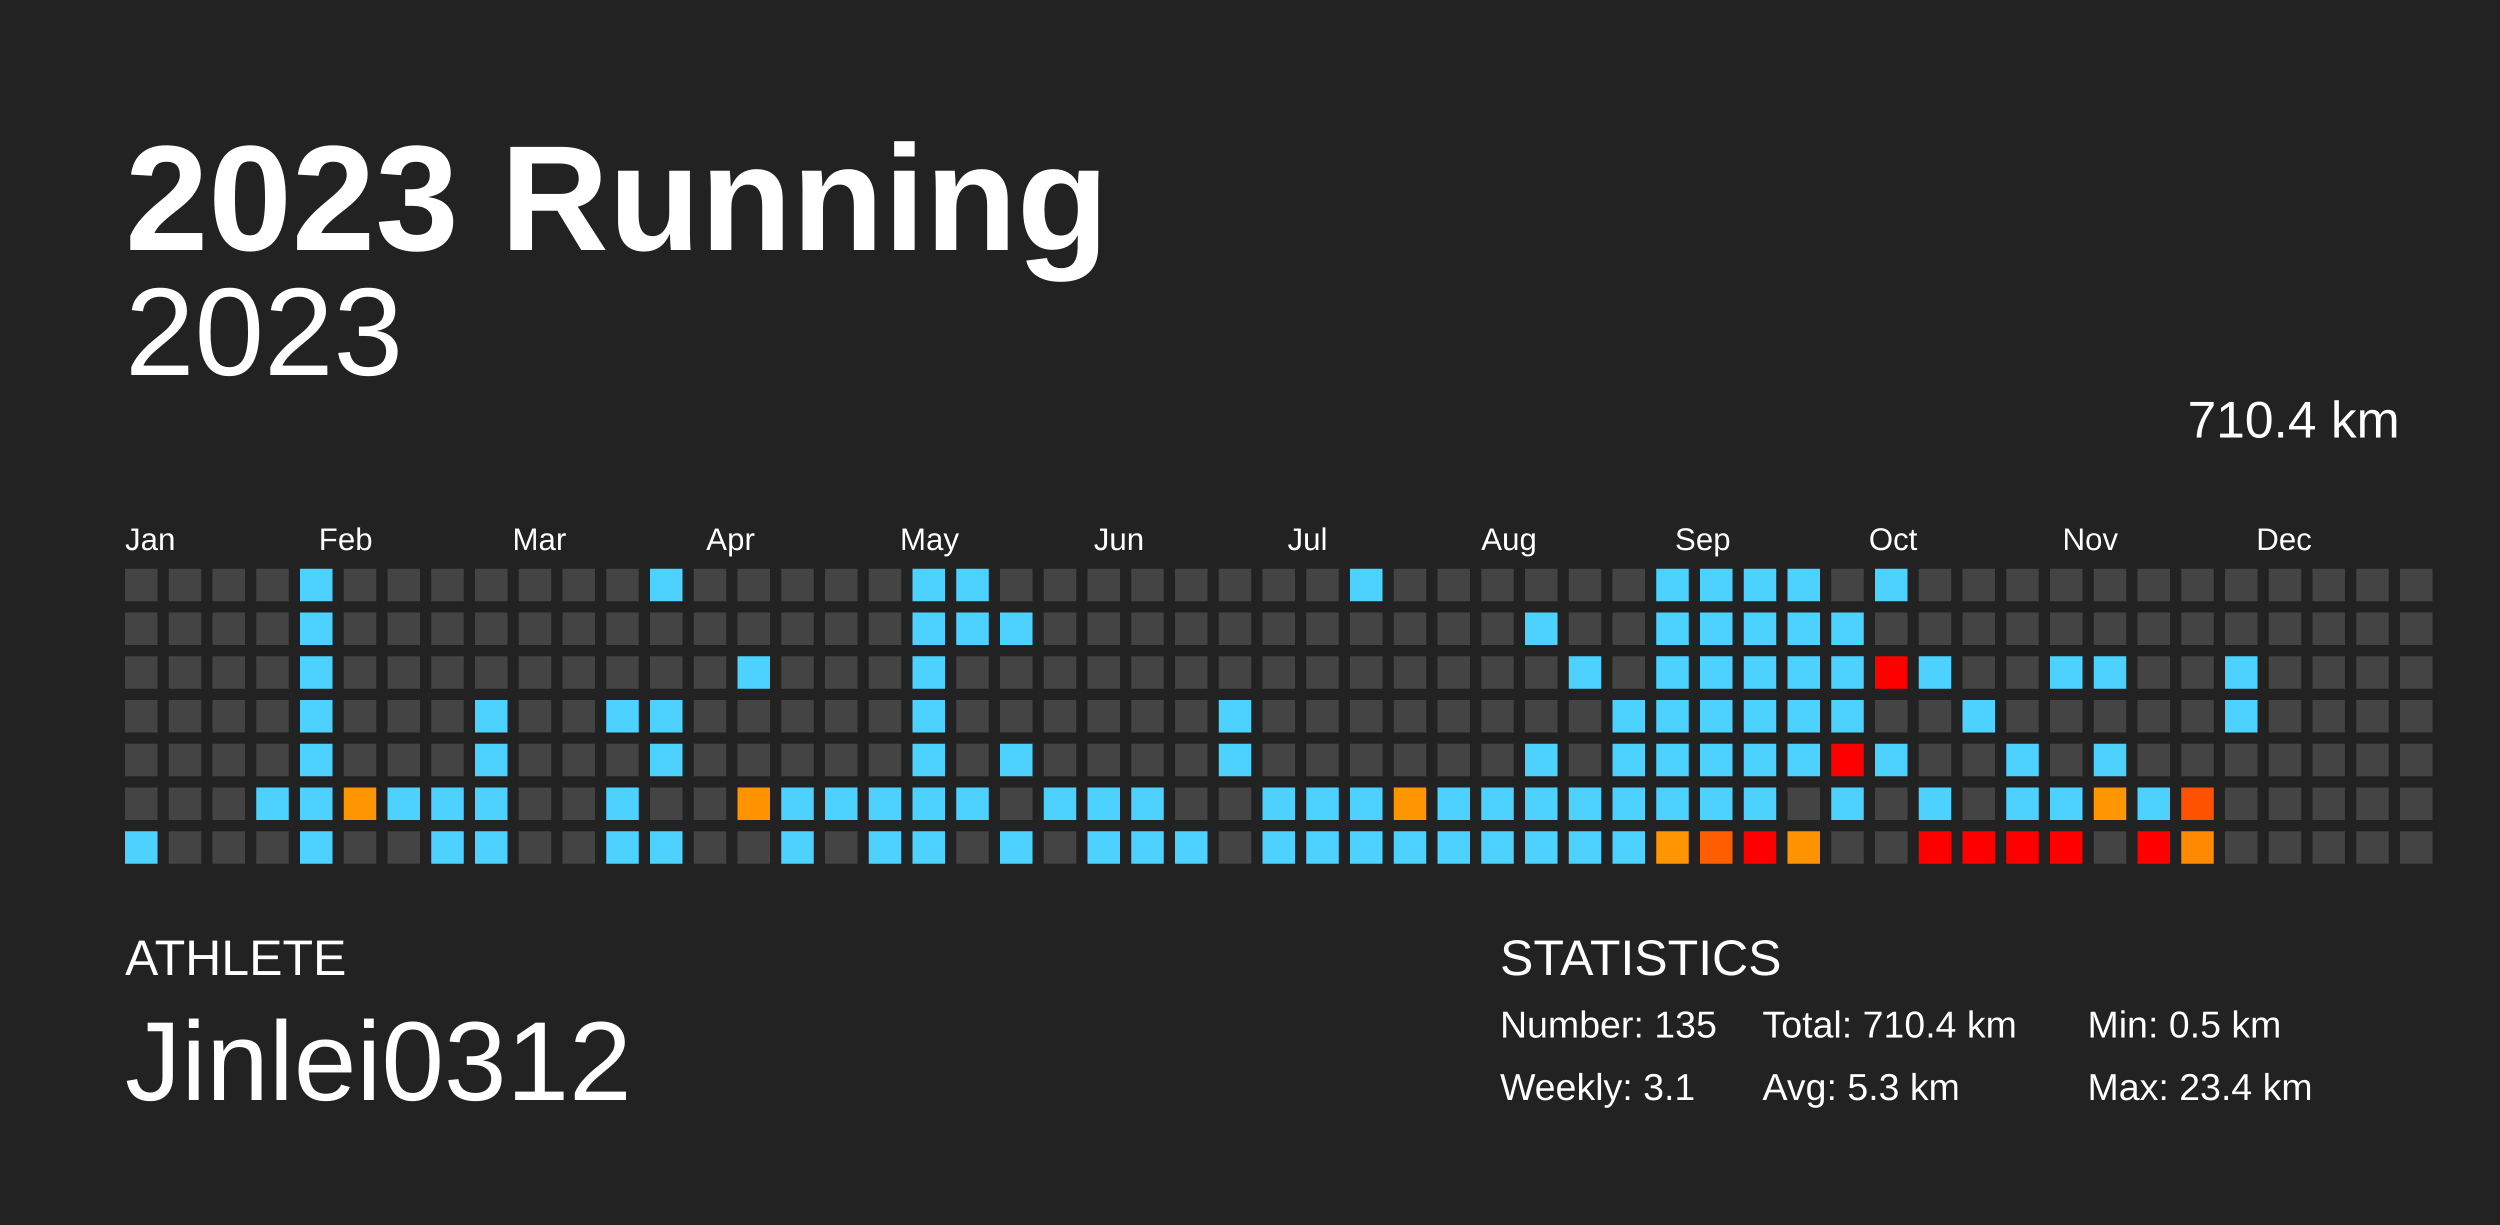
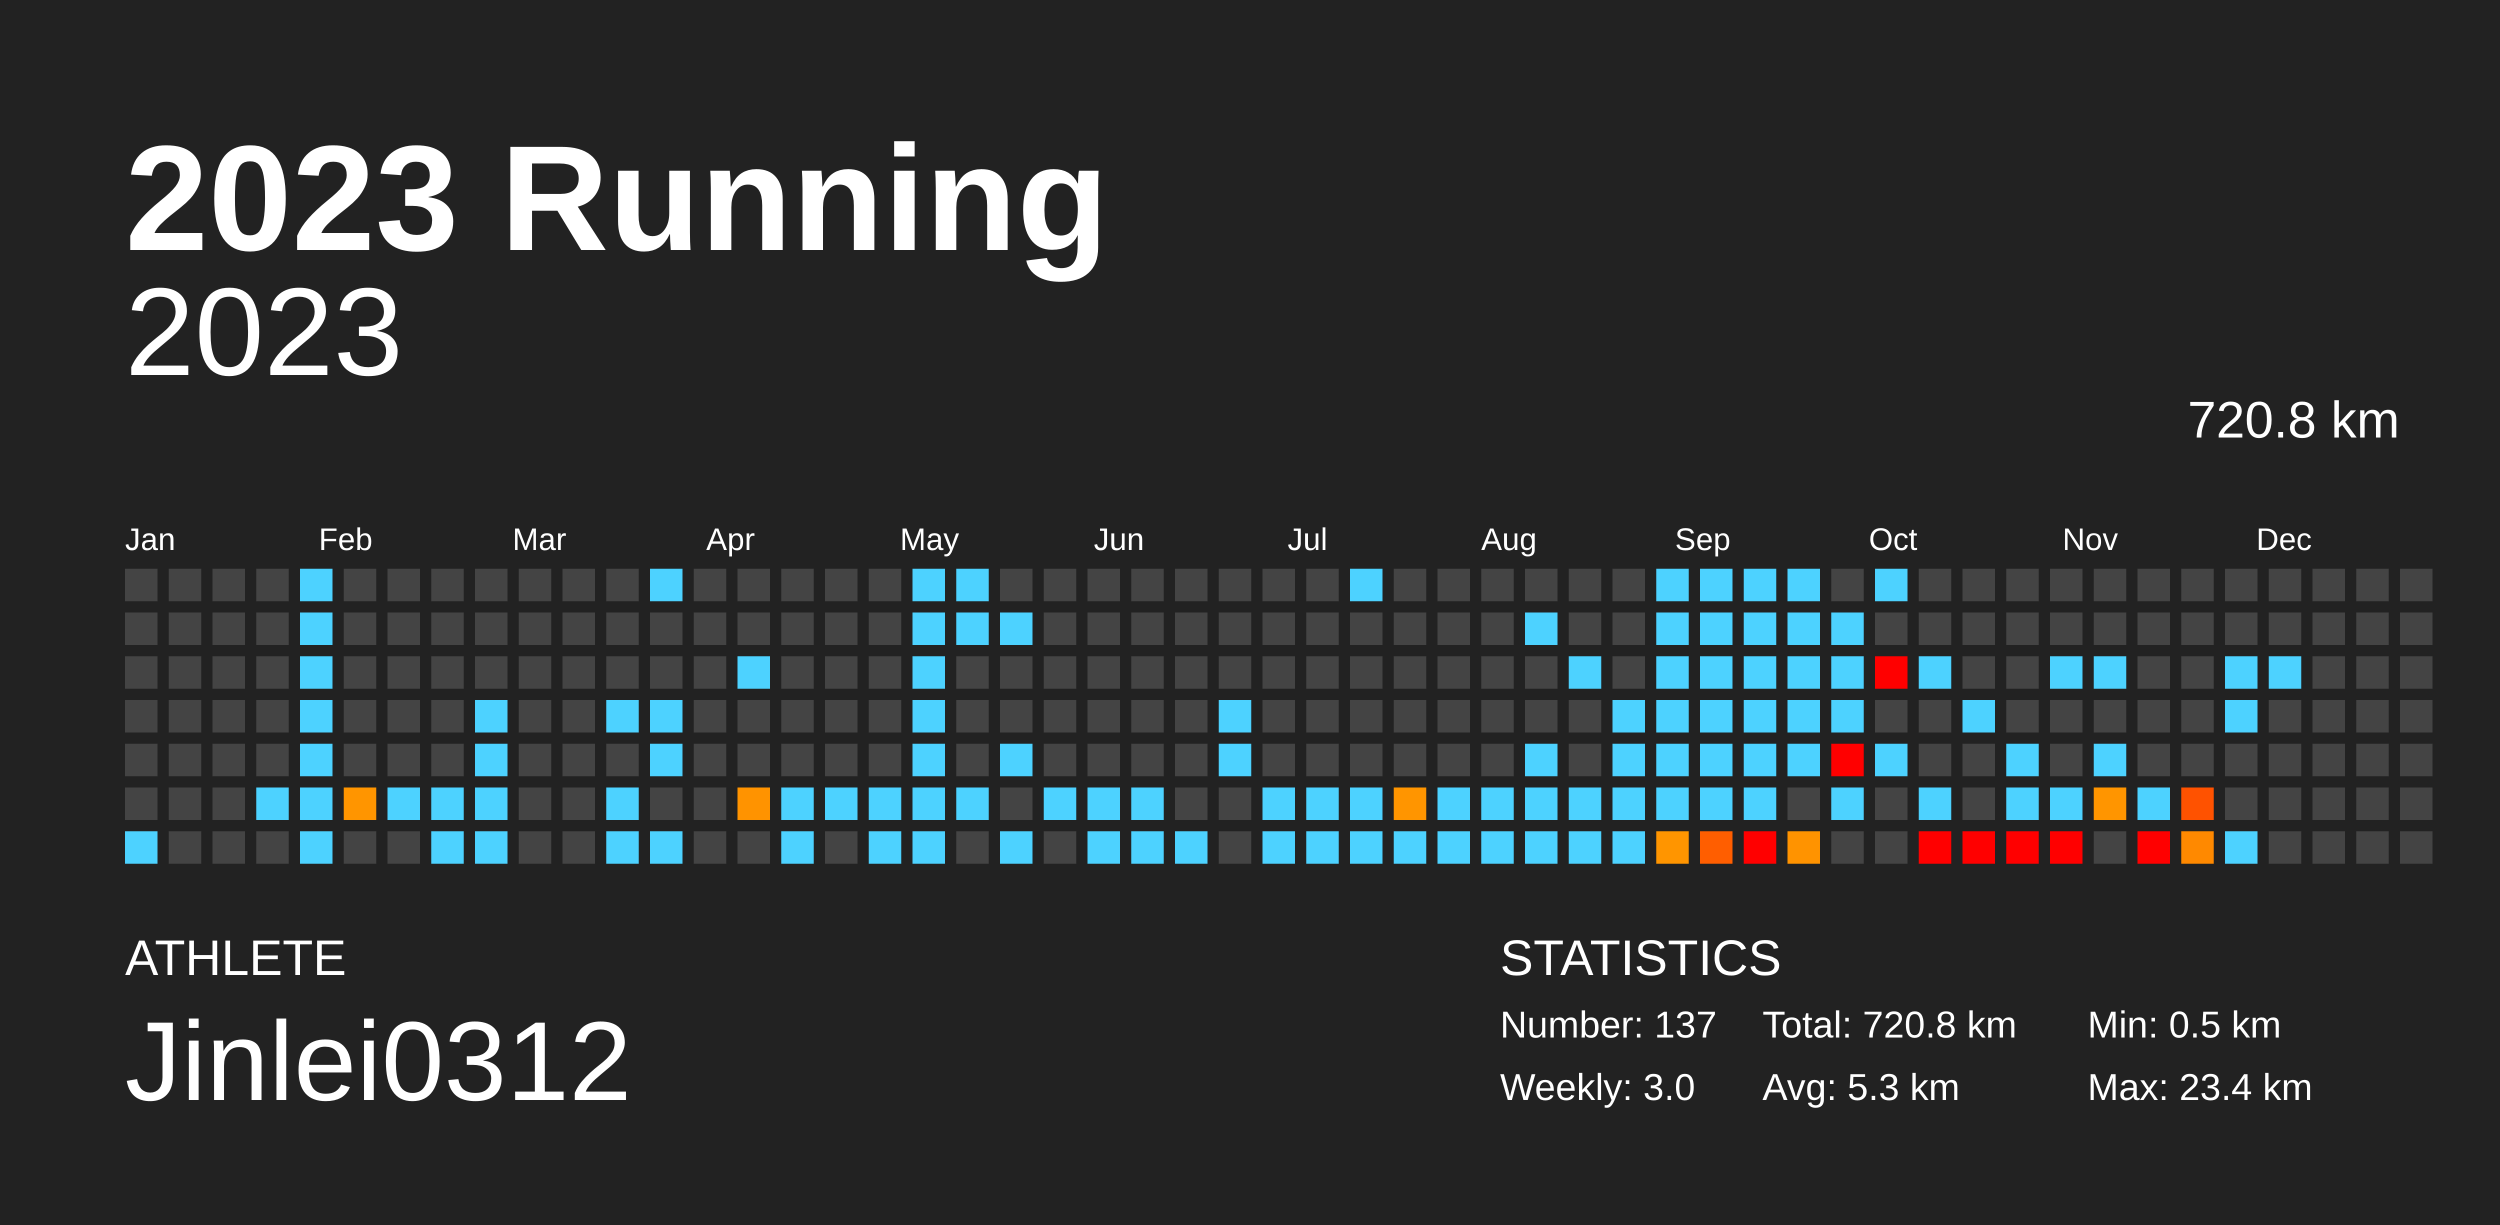
<svg xmlns="http://www.w3.org/2000/svg" baseProfile="full" height="98mm" version="1.1" viewBox="0,0,200,98" width="200mm">
  <defs />
  <rect fill="#222222" height="98" width="200" x="0" y="0" />
  <text fill="#FFFFFF" style="font-size:12px; font-family:Arial; font-weight:bold;" x="10" y="20">2023 Running</text>
  <text fill="#FFFFFF" style="font-size:4px; font-family:Arial" x="10" y="78">ATHLETE</text>
  <text fill="#FFFFFF" style="font-size:9px; font-family:Arial" x="10" y="88">Jinlei0312</text>
  <text fill="#FFFFFF" style="font-size:4px; font-family:Arial" x="120" y="78">STATISTICS</text>
-   <text fill="#FFFFFF" style="font-size:3px; font-family:Arial" x="120" y="83">Number: 135</text>
-   <text fill="#FFFFFF" style="font-size:3px; font-family:Arial" x="120" y="88">Weekly: 3.1</text>
-   <text fill="#FFFFFF" style="font-size:3px; font-family:Arial" x="141" y="83">Total: 710.4 km</text>
+   <text fill="#FFFFFF" style="font-size:3px; font-family:Arial" x="120" y="83">Number: 137</text>
+   <text fill="#FFFFFF" style="font-size:3px; font-family:Arial" x="120" y="88">Weekly: 3.0</text>
+   <text fill="#FFFFFF" style="font-size:3px; font-family:Arial" x="141" y="83">Total: 720.8 km</text>
  <text fill="#FFFFFF" style="font-size:3px; font-family:Arial" x="141" y="88">Avg: 5.3 km</text>
  <text fill="#FFFFFF" style="font-size:3px; font-family:Arial" x="167" y="83">Min: 0.5 km</text>
  <text fill="#FFFFFF" style="font-size:3px; font-family:Arial" x="167" y="88">Max: 23.4 km</text>
  <text alignment-baseline="hanging" fill="#FFFFFF" style="font-size:10.0px; font-family:Arial;" x="10" y="30">2023</text>
-   <text alignment-baseline="hanging" fill="#FFFFFF" style="font-size:4.125px; font-family:Arial;" x="175" y="35">710.4 km</text>
+   <text alignment-baseline="hanging" fill="#FFFFFF" style="font-size:4.125px; font-family:Arial;" x="175" y="35">720.8 km</text>
  <text fill="#FFFFFF" style="font-size:2.5px; font-family:Arial" x="10.0" y="44">Jan</text>
  <text fill="#FFFFFF" style="font-size:2.5px; font-family:Arial" x="25.5" y="44">Feb</text>
  <text fill="#FFFFFF" style="font-size:2.5px; font-family:Arial" x="41.0" y="44">Mar</text>
  <text fill="#FFFFFF" style="font-size:2.5px; font-family:Arial" x="56.5" y="44">Apr</text>
  <text fill="#FFFFFF" style="font-size:2.5px; font-family:Arial" x="72.0" y="44">May</text>
  <text fill="#FFFFFF" style="font-size:2.5px; font-family:Arial" x="87.5" y="44">Jun</text>
  <text fill="#FFFFFF" style="font-size:2.5px; font-family:Arial" x="103.0" y="44">Jul</text>
  <text fill="#FFFFFF" style="font-size:2.5px; font-family:Arial" x="118.5" y="44">Aug</text>
  <text fill="#FFFFFF" style="font-size:2.5px; font-family:Arial" x="134.0" y="44">Sep</text>
  <text fill="#FFFFFF" style="font-size:2.5px; font-family:Arial" x="149.5" y="44">Oct</text>
  <text fill="#FFFFFF" style="font-size:2.5px; font-family:Arial" x="165.0" y="44">Nov</text>
  <text fill="#FFFFFF" style="font-size:2.5px; font-family:Arial" x="180.5" y="44">Dec</text>
  <rect fill="#444444" height="2.6" width="2.6" x="10.0" y="45.5" />
  <rect fill="#444444" height="2.6" width="2.6" x="10.0" y="49.0" />
  <rect fill="#444444" height="2.6" width="2.6" x="10.0" y="52.5" />
  <rect fill="#444444" height="2.6" width="2.6" x="10.0" y="56.0" />
  <rect fill="#444444" height="2.6" width="2.6" x="10.0" y="59.5" />
  <rect fill="#444444" height="2.6" width="2.6" x="10.0" y="63.0" />
  <rect fill="#4dd2ff" height="2.6" width="2.6" x="10.0" y="66.5" />
  <rect fill="#444444" height="2.6" width="2.6" x="13.5" y="45.5" />
  <rect fill="#444444" height="2.6" width="2.6" x="13.5" y="49.0" />
  <rect fill="#444444" height="2.6" width="2.6" x="13.5" y="52.5" />
  <rect fill="#444444" height="2.6" width="2.6" x="13.5" y="56.0" />
  <rect fill="#444444" height="2.6" width="2.6" x="13.5" y="59.5" />
  <rect fill="#444444" height="2.6" width="2.6" x="13.5" y="63.0" />
  <rect fill="#444444" height="2.6" width="2.6" x="13.5" y="66.5" />
  <rect fill="#444444" height="2.6" width="2.6" x="17.0" y="45.5" />
  <rect fill="#444444" height="2.6" width="2.6" x="17.0" y="49.0" />
  <rect fill="#444444" height="2.6" width="2.6" x="17.0" y="52.5" />
  <rect fill="#444444" height="2.6" width="2.6" x="17.0" y="56.0" />
  <rect fill="#444444" height="2.6" width="2.6" x="17.0" y="59.5" />
  <rect fill="#444444" height="2.6" width="2.6" x="17.0" y="63.0" />
  <rect fill="#444444" height="2.6" width="2.6" x="17.0" y="66.5" />
  <rect fill="#444444" height="2.6" width="2.6" x="20.5" y="45.5" />
  <rect fill="#444444" height="2.6" width="2.6" x="20.5" y="49.0" />
  <rect fill="#444444" height="2.6" width="2.6" x="20.5" y="52.5" />
  <rect fill="#444444" height="2.6" width="2.6" x="20.5" y="56.0" />
  <rect fill="#444444" height="2.6" width="2.6" x="20.5" y="59.5" />
  <rect fill="#4dd2ff" height="2.6" width="2.6" x="20.5" y="63.0" />
  <rect fill="#444444" height="2.6" width="2.6" x="20.5" y="66.5" />
  <rect fill="#4dd2ff" height="2.6" width="2.6" x="24.0" y="45.5" />
  <rect fill="#4dd2ff" height="2.6" width="2.6" x="24.0" y="49.0" />
  <rect fill="#4dd2ff" height="2.6" width="2.6" x="24.0" y="52.5" />
  <rect fill="#4dd2ff" height="2.6" width="2.6" x="24.0" y="56.0" />
  <rect fill="#4dd2ff" height="2.6" width="2.6" x="24.0" y="59.5" />
  <rect fill="#4dd2ff" height="2.6" width="2.6" x="24.0" y="63.0" />
  <rect fill="#4dd2ff" height="2.6" width="2.6" x="24.0" y="66.5" />
  <rect fill="#444444" height="2.6" width="2.6" x="27.5" y="45.5" />
  <rect fill="#444444" height="2.6" width="2.6" x="27.5" y="49.0" />
  <rect fill="#444444" height="2.6" width="2.6" x="27.5" y="52.5" />
  <rect fill="#444444" height="2.6" width="2.6" x="27.5" y="56.0" />
  <rect fill="#444444" height="2.6" width="2.6" x="27.5" y="59.5" />
  <rect fill="#ff9500" height="2.6" width="2.6" x="27.5" y="63.0" />
  <rect fill="#444444" height="2.6" width="2.6" x="27.5" y="66.5" />
  <rect fill="#444444" height="2.6" width="2.6" x="31.0" y="45.5" />
  <rect fill="#444444" height="2.6" width="2.6" x="31.0" y="49.0" />
  <rect fill="#444444" height="2.6" width="2.6" x="31.0" y="52.5" />
  <rect fill="#444444" height="2.6" width="2.6" x="31.0" y="56.0" />
  <rect fill="#444444" height="2.6" width="2.6" x="31.0" y="59.5" />
  <rect fill="#4dd2ff" height="2.6" width="2.6" x="31.0" y="63.0" />
  <rect fill="#444444" height="2.6" width="2.6" x="31.0" y="66.5" />
  <rect fill="#444444" height="2.6" width="2.6" x="34.5" y="45.5" />
  <rect fill="#444444" height="2.6" width="2.6" x="34.5" y="49.0" />
  <rect fill="#444444" height="2.6" width="2.6" x="34.5" y="52.5" />
  <rect fill="#444444" height="2.6" width="2.6" x="34.5" y="56.0" />
  <rect fill="#444444" height="2.6" width="2.6" x="34.5" y="59.5" />
  <rect fill="#4dd2ff" height="2.6" width="2.6" x="34.5" y="63.0" />
  <rect fill="#4dd2ff" height="2.6" width="2.6" x="34.5" y="66.5" />
  <rect fill="#444444" height="2.6" width="2.6" x="38.0" y="45.5" />
  <rect fill="#444444" height="2.6" width="2.6" x="38.0" y="49.0" />
  <rect fill="#444444" height="2.6" width="2.6" x="38.0" y="52.5" />
  <rect fill="#4dd2ff" height="2.6" width="2.6" x="38.0" y="56.0" />
  <rect fill="#4dd2ff" height="2.6" width="2.6" x="38.0" y="59.5" />
  <rect fill="#4dd2ff" height="2.6" width="2.6" x="38.0" y="63.0" />
  <rect fill="#4dd2ff" height="2.6" width="2.6" x="38.0" y="66.5" />
  <rect fill="#444444" height="2.6" width="2.6" x="41.5" y="45.5" />
  <rect fill="#444444" height="2.6" width="2.6" x="41.5" y="49.0" />
  <rect fill="#444444" height="2.6" width="2.6" x="41.5" y="52.5" />
  <rect fill="#444444" height="2.6" width="2.6" x="41.5" y="56.0" />
  <rect fill="#444444" height="2.6" width="2.6" x="41.5" y="59.5" />
  <rect fill="#444444" height="2.6" width="2.6" x="41.5" y="63.0" />
  <rect fill="#444444" height="2.6" width="2.6" x="41.5" y="66.5" />
  <rect fill="#444444" height="2.6" width="2.6" x="45.0" y="45.5" />
  <rect fill="#444444" height="2.6" width="2.6" x="45.0" y="49.0" />
  <rect fill="#444444" height="2.6" width="2.6" x="45.0" y="52.5" />
  <rect fill="#444444" height="2.6" width="2.6" x="45.0" y="56.0" />
  <rect fill="#444444" height="2.6" width="2.6" x="45.0" y="59.5" />
  <rect fill="#444444" height="2.6" width="2.6" x="45.0" y="63.0" />
  <rect fill="#444444" height="2.6" width="2.6" x="45.0" y="66.5" />
  <rect fill="#444444" height="2.6" width="2.6" x="48.5" y="45.5" />
  <rect fill="#444444" height="2.6" width="2.6" x="48.5" y="49.0" />
  <rect fill="#444444" height="2.6" width="2.6" x="48.5" y="52.5" />
  <rect fill="#4dd2ff" height="2.6" width="2.6" x="48.5" y="56.0" />
  <rect fill="#444444" height="2.6" width="2.6" x="48.5" y="59.5" />
  <rect fill="#4dd2ff" height="2.6" width="2.6" x="48.5" y="63.0" />
  <rect fill="#4dd2ff" height="2.6" width="2.6" x="48.5" y="66.5" />
  <rect fill="#4dd2ff" height="2.6" width="2.6" x="52.0" y="45.5" />
  <rect fill="#444444" height="2.6" width="2.6" x="52.0" y="49.0" />
  <rect fill="#444444" height="2.6" width="2.6" x="52.0" y="52.5" />
  <rect fill="#4dd2ff" height="2.6" width="2.6" x="52.0" y="56.0" />
  <rect fill="#4dd2ff" height="2.6" width="2.6" x="52.0" y="59.5" />
  <rect fill="#444444" height="2.6" width="2.6" x="52.0" y="63.0" />
  <rect fill="#4dd2ff" height="2.6" width="2.6" x="52.0" y="66.5" />
  <rect fill="#444444" height="2.6" width="2.6" x="55.5" y="45.5" />
  <rect fill="#444444" height="2.6" width="2.6" x="55.5" y="49.0" />
  <rect fill="#444444" height="2.6" width="2.6" x="55.5" y="52.5" />
  <rect fill="#444444" height="2.6" width="2.6" x="55.5" y="56.0" />
  <rect fill="#444444" height="2.6" width="2.6" x="55.5" y="59.5" />
  <rect fill="#444444" height="2.6" width="2.6" x="55.5" y="63.0" />
  <rect fill="#444444" height="2.6" width="2.6" x="55.5" y="66.5" />
  <rect fill="#444444" height="2.6" width="2.6" x="59.0" y="45.5" />
  <rect fill="#444444" height="2.6" width="2.6" x="59.0" y="49.0" />
  <rect fill="#4dd2ff" height="2.6" width="2.6" x="59.0" y="52.5" />
  <rect fill="#444444" height="2.6" width="2.6" x="59.0" y="56.0" />
  <rect fill="#444444" height="2.6" width="2.6" x="59.0" y="59.5" />
  <rect fill="#ff9300" height="2.6" width="2.6" x="59.0" y="63.0" />
  <rect fill="#444444" height="2.6" width="2.6" x="59.0" y="66.5" />
  <rect fill="#444444" height="2.6" width="2.6" x="62.5" y="45.5" />
  <rect fill="#444444" height="2.6" width="2.6" x="62.5" y="49.0" />
  <rect fill="#444444" height="2.6" width="2.6" x="62.5" y="52.5" />
  <rect fill="#444444" height="2.6" width="2.6" x="62.5" y="56.0" />
  <rect fill="#444444" height="2.6" width="2.6" x="62.5" y="59.5" />
  <rect fill="#4dd2ff" height="2.6" width="2.6" x="62.5" y="63.0" />
  <rect fill="#4dd2ff" height="2.6" width="2.6" x="62.5" y="66.5" />
  <rect fill="#444444" height="2.6" width="2.6" x="66.0" y="45.5" />
  <rect fill="#444444" height="2.6" width="2.6" x="66.0" y="49.0" />
  <rect fill="#444444" height="2.6" width="2.6" x="66.0" y="52.5" />
  <rect fill="#444444" height="2.6" width="2.6" x="66.0" y="56.0" />
  <rect fill="#444444" height="2.6" width="2.6" x="66.0" y="59.5" />
  <rect fill="#4dd2ff" height="2.6" width="2.6" x="66.0" y="63.0" />
  <rect fill="#444444" height="2.6" width="2.6" x="66.0" y="66.5" />
  <rect fill="#444444" height="2.6" width="2.6" x="69.5" y="45.5" />
  <rect fill="#444444" height="2.6" width="2.6" x="69.5" y="49.0" />
  <rect fill="#444444" height="2.6" width="2.6" x="69.5" y="52.5" />
  <rect fill="#444444" height="2.6" width="2.6" x="69.5" y="56.0" />
  <rect fill="#444444" height="2.6" width="2.6" x="69.5" y="59.5" />
  <rect fill="#4dd2ff" height="2.6" width="2.6" x="69.5" y="63.0" />
  <rect fill="#4dd2ff" height="2.6" width="2.6" x="69.5" y="66.5" />
  <rect fill="#4dd2ff" height="2.6" width="2.6" x="73.0" y="45.5" />
  <rect fill="#4dd2ff" height="2.6" width="2.6" x="73.0" y="49.0" />
  <rect fill="#4dd2ff" height="2.6" width="2.6" x="73.0" y="52.5" />
  <rect fill="#4dd2ff" height="2.6" width="2.6" x="73.0" y="56.0" />
  <rect fill="#4dd2ff" height="2.6" width="2.6" x="73.0" y="59.5" />
  <rect fill="#4dd2ff" height="2.6" width="2.6" x="73.0" y="63.0" />
  <rect fill="#4dd2ff" height="2.6" width="2.6" x="73.0" y="66.5" />
  <rect fill="#4dd2ff" height="2.6" width="2.6" x="76.5" y="45.5" />
  <rect fill="#4dd2ff" height="2.6" width="2.6" x="76.5" y="49.0" />
  <rect fill="#444444" height="2.6" width="2.6" x="76.5" y="52.5" />
  <rect fill="#444444" height="2.6" width="2.6" x="76.5" y="56.0" />
  <rect fill="#444444" height="2.6" width="2.6" x="76.5" y="59.5" />
  <rect fill="#4dd2ff" height="2.6" width="2.6" x="76.5" y="63.0" />
  <rect fill="#444444" height="2.6" width="2.6" x="76.5" y="66.5" />
  <rect fill="#444444" height="2.6" width="2.6" x="80.0" y="45.5" />
  <rect fill="#4dd2ff" height="2.6" width="2.6" x="80.0" y="49.0" />
  <rect fill="#444444" height="2.6" width="2.6" x="80.0" y="52.5" />
  <rect fill="#444444" height="2.6" width="2.6" x="80.0" y="56.0" />
  <rect fill="#4dd2ff" height="2.6" width="2.6" x="80.0" y="59.5" />
  <rect fill="#444444" height="2.6" width="2.6" x="80.0" y="63.0" />
  <rect fill="#4dd2ff" height="2.6" width="2.6" x="80.0" y="66.5" />
  <rect fill="#444444" height="2.6" width="2.6" x="83.5" y="45.5" />
  <rect fill="#444444" height="2.6" width="2.6" x="83.5" y="49.0" />
  <rect fill="#444444" height="2.6" width="2.6" x="83.5" y="52.5" />
  <rect fill="#444444" height="2.6" width="2.6" x="83.5" y="56.0" />
  <rect fill="#444444" height="2.6" width="2.6" x="83.5" y="59.5" />
  <rect fill="#4dd2ff" height="2.6" width="2.6" x="83.5" y="63.0" />
  <rect fill="#444444" height="2.6" width="2.6" x="83.5" y="66.5" />
  <rect fill="#444444" height="2.6" width="2.6" x="87.0" y="45.5" />
  <rect fill="#444444" height="2.6" width="2.6" x="87.0" y="49.0" />
  <rect fill="#444444" height="2.6" width="2.6" x="87.0" y="52.5" />
  <rect fill="#444444" height="2.6" width="2.6" x="87.0" y="56.0" />
  <rect fill="#444444" height="2.6" width="2.6" x="87.0" y="59.5" />
  <rect fill="#4dd2ff" height="2.6" width="2.6" x="87.0" y="63.0" />
  <rect fill="#4dd2ff" height="2.6" width="2.6" x="87.0" y="66.5" />
  <rect fill="#444444" height="2.6" width="2.6" x="90.5" y="45.5" />
  <rect fill="#444444" height="2.6" width="2.6" x="90.5" y="49.0" />
  <rect fill="#444444" height="2.6" width="2.6" x="90.5" y="52.5" />
  <rect fill="#444444" height="2.6" width="2.6" x="90.5" y="56.0" />
  <rect fill="#444444" height="2.6" width="2.6" x="90.5" y="59.5" />
  <rect fill="#4dd2ff" height="2.6" width="2.6" x="90.5" y="63.0" />
  <rect fill="#4dd2ff" height="2.6" width="2.6" x="90.5" y="66.5" />
  <rect fill="#444444" height="2.6" width="2.6" x="94.0" y="45.5" />
  <rect fill="#444444" height="2.6" width="2.6" x="94.0" y="49.0" />
  <rect fill="#444444" height="2.6" width="2.6" x="94.0" y="52.5" />
  <rect fill="#444444" height="2.6" width="2.6" x="94.0" y="56.0" />
  <rect fill="#444444" height="2.6" width="2.6" x="94.0" y="59.5" />
  <rect fill="#444444" height="2.6" width="2.6" x="94.0" y="63.0" />
  <rect fill="#4dd2ff" height="2.6" width="2.6" x="94.0" y="66.5" />
  <rect fill="#444444" height="2.6" width="2.6" x="97.5" y="45.5" />
  <rect fill="#444444" height="2.6" width="2.6" x="97.5" y="49.0" />
  <rect fill="#444444" height="2.6" width="2.6" x="97.5" y="52.5" />
  <rect fill="#4dd2ff" height="2.6" width="2.6" x="97.5" y="56.0" />
  <rect fill="#4dd2ff" height="2.6" width="2.6" x="97.5" y="59.5" />
  <rect fill="#444444" height="2.6" width="2.6" x="97.5" y="63.0" />
  <rect fill="#444444" height="2.6" width="2.6" x="97.5" y="66.5" />
  <rect fill="#444444" height="2.6" width="2.6" x="101.0" y="45.5" />
  <rect fill="#444444" height="2.6" width="2.6" x="101.0" y="49.0" />
  <rect fill="#444444" height="2.6" width="2.6" x="101.0" y="52.5" />
  <rect fill="#444444" height="2.6" width="2.6" x="101.0" y="56.0" />
  <rect fill="#444444" height="2.6" width="2.6" x="101.0" y="59.5" />
  <rect fill="#4dd2ff" height="2.6" width="2.6" x="101.0" y="63.0" />
  <rect fill="#4dd2ff" height="2.6" width="2.6" x="101.0" y="66.5" />
  <rect fill="#444444" height="2.6" width="2.6" x="104.5" y="45.5" />
  <rect fill="#444444" height="2.6" width="2.6" x="104.5" y="49.0" />
  <rect fill="#444444" height="2.6" width="2.6" x="104.5" y="52.5" />
  <rect fill="#444444" height="2.6" width="2.6" x="104.5" y="56.0" />
  <rect fill="#444444" height="2.6" width="2.6" x="104.5" y="59.5" />
  <rect fill="#4dd2ff" height="2.6" width="2.6" x="104.5" y="63.0" />
  <rect fill="#4dd2ff" height="2.6" width="2.6" x="104.5" y="66.5" />
  <rect fill="#4dd2ff" height="2.6" width="2.6" x="108.0" y="45.5" />
  <rect fill="#444444" height="2.6" width="2.6" x="108.0" y="49.0" />
  <rect fill="#444444" height="2.6" width="2.6" x="108.0" y="52.5" />
  <rect fill="#444444" height="2.6" width="2.6" x="108.0" y="56.0" />
  <rect fill="#444444" height="2.6" width="2.6" x="108.0" y="59.5" />
  <rect fill="#4dd2ff" height="2.6" width="2.6" x="108.0" y="63.0" />
  <rect fill="#4dd2ff" height="2.6" width="2.6" x="108.0" y="66.5" />
  <rect fill="#444444" height="2.6" width="2.6" x="111.5" y="45.5" />
  <rect fill="#444444" height="2.6" width="2.6" x="111.5" y="49.0" />
  <rect fill="#444444" height="2.6" width="2.6" x="111.5" y="52.5" />
  <rect fill="#444444" height="2.6" width="2.6" x="111.5" y="56.0" />
  <rect fill="#444444" height="2.6" width="2.6" x="111.5" y="59.5" />
  <rect fill="#ff9500" height="2.6" width="2.6" x="111.5" y="63.0" />
  <rect fill="#4dd2ff" height="2.6" width="2.6" x="111.5" y="66.5" />
  <rect fill="#444444" height="2.6" width="2.6" x="115.0" y="45.5" />
  <rect fill="#444444" height="2.6" width="2.6" x="115.0" y="49.0" />
  <rect fill="#444444" height="2.6" width="2.6" x="115.0" y="52.5" />
  <rect fill="#444444" height="2.6" width="2.6" x="115.0" y="56.0" />
  <rect fill="#444444" height="2.6" width="2.6" x="115.0" y="59.5" />
  <rect fill="#4dd2ff" height="2.6" width="2.6" x="115.0" y="63.0" />
  <rect fill="#4dd2ff" height="2.6" width="2.6" x="115.0" y="66.5" />
  <rect fill="#444444" height="2.6" width="2.6" x="118.5" y="45.5" />
  <rect fill="#444444" height="2.6" width="2.6" x="118.5" y="49.0" />
  <rect fill="#444444" height="2.6" width="2.6" x="118.5" y="52.5" />
  <rect fill="#444444" height="2.6" width="2.6" x="118.5" y="56.0" />
  <rect fill="#444444" height="2.6" width="2.6" x="118.5" y="59.5" />
  <rect fill="#4dd2ff" height="2.6" width="2.6" x="118.5" y="63.0" />
  <rect fill="#4dd2ff" height="2.6" width="2.6" x="118.5" y="66.5" />
  <rect fill="#444444" height="2.6" width="2.6" x="122.0" y="45.5" />
  <rect fill="#4dd2ff" height="2.6" width="2.6" x="122.0" y="49.0" />
  <rect fill="#444444" height="2.6" width="2.6" x="122.0" y="52.5" />
  <rect fill="#444444" height="2.6" width="2.6" x="122.0" y="56.0" />
  <rect fill="#4dd2ff" height="2.6" width="2.6" x="122.0" y="59.5" />
  <rect fill="#4dd2ff" height="2.6" width="2.6" x="122.0" y="63.0" />
  <rect fill="#4dd2ff" height="2.6" width="2.6" x="122.0" y="66.5" />
  <rect fill="#444444" height="2.6" width="2.6" x="125.5" y="45.5" />
  <rect fill="#444444" height="2.6" width="2.6" x="125.5" y="49.0" />
  <rect fill="#4dd2ff" height="2.6" width="2.6" x="125.5" y="52.5" />
  <rect fill="#444444" height="2.6" width="2.6" x="125.5" y="56.0" />
  <rect fill="#444444" height="2.6" width="2.6" x="125.5" y="59.5" />
  <rect fill="#4dd2ff" height="2.6" width="2.6" x="125.5" y="63.0" />
  <rect fill="#4dd2ff" height="2.6" width="2.6" x="125.5" y="66.5" />
  <rect fill="#444444" height="2.6" width="2.6" x="129.0" y="45.5" />
  <rect fill="#444444" height="2.6" width="2.6" x="129.0" y="49.0" />
  <rect fill="#444444" height="2.6" width="2.6" x="129.0" y="52.5" />
  <rect fill="#4dd2ff" height="2.6" width="2.6" x="129.0" y="56.0" />
  <rect fill="#4dd2ff" height="2.6" width="2.6" x="129.0" y="59.5" />
  <rect fill="#4dd2ff" height="2.6" width="2.6" x="129.0" y="63.0" />
  <rect fill="#4dd2ff" height="2.6" width="2.6" x="129.0" y="66.5" />
  <rect fill="#4dd2ff" height="2.6" width="2.6" x="132.5" y="45.5" />
  <rect fill="#4dd2ff" height="2.6" width="2.6" x="132.5" y="49.0" />
  <rect fill="#4dd2ff" height="2.6" width="2.6" x="132.5" y="52.5" />
  <rect fill="#4dd2ff" height="2.6" width="2.6" x="132.5" y="56.0" />
  <rect fill="#4dd2ff" height="2.6" width="2.6" x="132.5" y="59.5" />
  <rect fill="#4dd2ff" height="2.6" width="2.6" x="132.5" y="63.0" />
  <rect fill="#ff9500" height="2.6" width="2.6" x="132.5" y="66.5" />
  <rect fill="#4dd2ff" height="2.6" width="2.6" x="136.0" y="45.5" />
  <rect fill="#4dd2ff" height="2.6" width="2.6" x="136.0" y="49.0" />
  <rect fill="#4dd2ff" height="2.6" width="2.6" x="136.0" y="52.5" />
  <rect fill="#4dd2ff" height="2.6" width="2.6" x="136.0" y="56.0" />
  <rect fill="#4dd2ff" height="2.6" width="2.6" x="136.0" y="59.5" />
  <rect fill="#4dd2ff" height="2.6" width="2.6" x="136.0" y="63.0" />
  <rect fill="#ff5e00" height="2.6" width="2.6" x="136.0" y="66.5" />
  <rect fill="#4dd2ff" height="2.6" width="2.6" x="139.5" y="45.5" />
  <rect fill="#4dd2ff" height="2.6" width="2.6" x="139.5" y="49.0" />
  <rect fill="#4dd2ff" height="2.6" width="2.6" x="139.5" y="52.5" />
  <rect fill="#4dd2ff" height="2.6" width="2.6" x="139.5" y="56.0" />
  <rect fill="#4dd2ff" height="2.6" width="2.6" x="139.5" y="59.5" />
  <rect fill="#4dd2ff" height="2.6" width="2.6" x="139.5" y="63.0" />
  <rect fill="red" height="2.6" width="2.6" x="139.5" y="66.5" />
  <rect fill="#4dd2ff" height="2.6" width="2.6" x="143.0" y="45.5" />
  <rect fill="#4dd2ff" height="2.6" width="2.6" x="143.0" y="49.0" />
  <rect fill="#4dd2ff" height="2.6" width="2.6" x="143.0" y="52.5" />
  <rect fill="#4dd2ff" height="2.6" width="2.6" x="143.0" y="56.0" />
  <rect fill="#4dd2ff" height="2.6" width="2.6" x="143.0" y="59.5" />
  <rect fill="#444444" height="2.6" width="2.6" x="143.0" y="63.0" />
  <rect fill="#ff9300" height="2.6" width="2.6" x="143.0" y="66.5" />
  <rect fill="#444444" height="2.6" width="2.6" x="146.5" y="45.5" />
  <rect fill="#4dd2ff" height="2.6" width="2.6" x="146.5" y="49.0" />
  <rect fill="#4dd2ff" height="2.6" width="2.6" x="146.5" y="52.5" />
  <rect fill="#4dd2ff" height="2.6" width="2.6" x="146.5" y="56.0" />
  <rect fill="red" height="2.6" width="2.6" x="146.5" y="59.5" />
  <rect fill="#4dd2ff" height="2.6" width="2.6" x="146.5" y="63.0" />
  <rect fill="#444444" height="2.6" width="2.6" x="146.5" y="66.5" />
  <rect fill="#4dd2ff" height="2.6" width="2.6" x="150.0" y="45.5" />
  <rect fill="#444444" height="2.6" width="2.6" x="150.0" y="49.0" />
  <rect fill="red" height="2.6" width="2.6" x="150.0" y="52.5" />
  <rect fill="#444444" height="2.6" width="2.6" x="150.0" y="56.0" />
  <rect fill="#4dd2ff" height="2.6" width="2.6" x="150.0" y="59.5" />
  <rect fill="#444444" height="2.6" width="2.6" x="150.0" y="63.0" />
  <rect fill="#444444" height="2.6" width="2.6" x="150.0" y="66.5" />
  <rect fill="#444444" height="2.6" width="2.6" x="153.5" y="45.5" />
  <rect fill="#444444" height="2.6" width="2.6" x="153.5" y="49.0" />
  <rect fill="#4dd2ff" height="2.6" width="2.6" x="153.5" y="52.5" />
  <rect fill="#444444" height="2.6" width="2.6" x="153.5" y="56.0" />
  <rect fill="#444444" height="2.6" width="2.6" x="153.5" y="59.5" />
  <rect fill="#4dd2ff" height="2.6" width="2.6" x="153.5" y="63.0" />
  <rect fill="red" height="2.6" width="2.6" x="153.5" y="66.5" />
  <rect fill="#444444" height="2.6" width="2.6" x="157.0" y="45.5" />
  <rect fill="#444444" height="2.6" width="2.6" x="157.0" y="49.0" />
  <rect fill="#444444" height="2.6" width="2.6" x="157.0" y="52.5" />
  <rect fill="#4dd2ff" height="2.6" width="2.6" x="157.0" y="56.0" />
  <rect fill="#444444" height="2.6" width="2.6" x="157.0" y="59.5" />
  <rect fill="#444444" height="2.6" width="2.6" x="157.0" y="63.0" />
  <rect fill="red" height="2.6" width="2.6" x="157.0" y="66.5" />
  <rect fill="#444444" height="2.6" width="2.6" x="160.5" y="45.5" />
  <rect fill="#444444" height="2.6" width="2.6" x="160.5" y="49.0" />
  <rect fill="#444444" height="2.6" width="2.6" x="160.5" y="52.5" />
  <rect fill="#444444" height="2.6" width="2.6" x="160.5" y="56.0" />
  <rect fill="#4dd2ff" height="2.6" width="2.6" x="160.5" y="59.5" />
  <rect fill="#4dd2ff" height="2.6" width="2.6" x="160.5" y="63.0" />
  <rect fill="red" height="2.6" width="2.6" x="160.5" y="66.5" />
  <rect fill="#444444" height="2.6" width="2.6" x="164.0" y="45.5" />
  <rect fill="#444444" height="2.6" width="2.6" x="164.0" y="49.0" />
  <rect fill="#4dd2ff" height="2.6" width="2.6" x="164.0" y="52.5" />
  <rect fill="#444444" height="2.6" width="2.6" x="164.0" y="56.0" />
  <rect fill="#444444" height="2.6" width="2.6" x="164.0" y="59.5" />
  <rect fill="#4dd2ff" height="2.6" width="2.6" x="164.0" y="63.0" />
  <rect fill="red" height="2.6" width="2.6" x="164.0" y="66.5" />
  <rect fill="#444444" height="2.6" width="2.6" x="167.5" y="45.5" />
  <rect fill="#444444" height="2.6" width="2.6" x="167.5" y="49.0" />
  <rect fill="#4dd2ff" height="2.6" width="2.6" x="167.5" y="52.5" />
  <rect fill="#444444" height="2.6" width="2.6" x="167.5" y="56.0" />
  <rect fill="#4dd2ff" height="2.6" width="2.6" x="167.5" y="59.5" />
  <rect fill="#ff9500" height="2.6" width="2.6" x="167.5" y="63.0" />
  <rect fill="#444444" height="2.6" width="2.6" x="167.5" y="66.5" />
  <rect fill="#444444" height="2.6" width="2.6" x="171.0" y="45.5" />
  <rect fill="#444444" height="2.6" width="2.6" x="171.0" y="49.0" />
  <rect fill="#444444" height="2.6" width="2.6" x="171.0" y="52.5" />
  <rect fill="#444444" height="2.6" width="2.6" x="171.0" y="56.0" />
  <rect fill="#444444" height="2.6" width="2.6" x="171.0" y="59.5" />
  <rect fill="#4dd2ff" height="2.6" width="2.6" x="171.0" y="63.0" />
  <rect fill="red" height="2.6" width="2.6" x="171.0" y="66.5" />
  <rect fill="#444444" height="2.6" width="2.6" x="174.5" y="45.5" />
  <rect fill="#444444" height="2.6" width="2.6" x="174.5" y="49.0" />
  <rect fill="#444444" height="2.6" width="2.6" x="174.5" y="52.5" />
  <rect fill="#444444" height="2.6" width="2.6" x="174.5" y="56.0" />
  <rect fill="#444444" height="2.6" width="2.6" x="174.5" y="59.5" />
  <rect fill="#ff5200" height="2.6" width="2.6" x="174.5" y="63.0" />
  <rect fill="#ff8900" height="2.6" width="2.6" x="174.5" y="66.5" />
  <rect fill="#444444" height="2.6" width="2.6" x="178.0" y="45.5" />
  <rect fill="#444444" height="2.6" width="2.6" x="178.0" y="49.0" />
  <rect fill="#4dd2ff" height="2.6" width="2.6" x="178.0" y="52.5" />
  <rect fill="#4dd2ff" height="2.6" width="2.6" x="178.0" y="56.0" />
  <rect fill="#444444" height="2.6" width="2.6" x="178.0" y="59.5" />
  <rect fill="#444444" height="2.6" width="2.6" x="178.0" y="63.0" />
-   <rect fill="#444444" height="2.6" width="2.6" x="178.0" y="66.5" />
+   <rect fill="#4dd2ff" height="2.6" width="2.6" x="178.0" y="66.5" />
  <rect fill="#444444" height="2.6" width="2.6" x="181.5" y="45.5" />
  <rect fill="#444444" height="2.6" width="2.6" x="181.5" y="49.0" />
-   <rect fill="#444444" height="2.6" width="2.6" x="181.5" y="52.5" />
+   <rect fill="#4dd2ff" height="2.6" width="2.6" x="181.5" y="52.5" />
  <rect fill="#444444" height="2.6" width="2.6" x="181.5" y="56.0" />
  <rect fill="#444444" height="2.6" width="2.6" x="181.5" y="59.5" />
  <rect fill="#444444" height="2.6" width="2.6" x="181.5" y="63.0" />
  <rect fill="#444444" height="2.6" width="2.6" x="181.5" y="66.5" />
  <rect fill="#444444" height="2.6" width="2.6" x="185.0" y="45.5" />
  <rect fill="#444444" height="2.6" width="2.6" x="185.0" y="49.0" />
  <rect fill="#444444" height="2.6" width="2.6" x="185.0" y="52.5" />
  <rect fill="#444444" height="2.6" width="2.6" x="185.0" y="56.0" />
  <rect fill="#444444" height="2.6" width="2.6" x="185.0" y="59.5" />
  <rect fill="#444444" height="2.6" width="2.6" x="185.0" y="63.0" />
  <rect fill="#444444" height="2.6" width="2.6" x="185.0" y="66.5" />
  <rect fill="#444444" height="2.6" width="2.6" x="188.5" y="45.5" />
  <rect fill="#444444" height="2.6" width="2.6" x="188.5" y="49.0" />
  <rect fill="#444444" height="2.6" width="2.6" x="188.5" y="52.5" />
  <rect fill="#444444" height="2.6" width="2.6" x="188.5" y="56.0" />
  <rect fill="#444444" height="2.6" width="2.6" x="188.5" y="59.5" />
  <rect fill="#444444" height="2.6" width="2.6" x="188.5" y="63.0" />
  <rect fill="#444444" height="2.6" width="2.6" x="188.5" y="66.5" />
  <rect fill="#444444" height="2.6" width="2.6" x="192.0" y="45.5" />
  <rect fill="#444444" height="2.6" width="2.6" x="192.0" y="49.0" />
  <rect fill="#444444" height="2.6" width="2.6" x="192.0" y="52.5" />
  <rect fill="#444444" height="2.6" width="2.6" x="192.0" y="56.0" />
  <rect fill="#444444" height="2.6" width="2.6" x="192.0" y="59.5" />
  <rect fill="#444444" height="2.6" width="2.6" x="192.0" y="63.0" />
  <rect fill="#444444" height="2.6" width="2.6" x="192.0" y="66.5" />
</svg>
